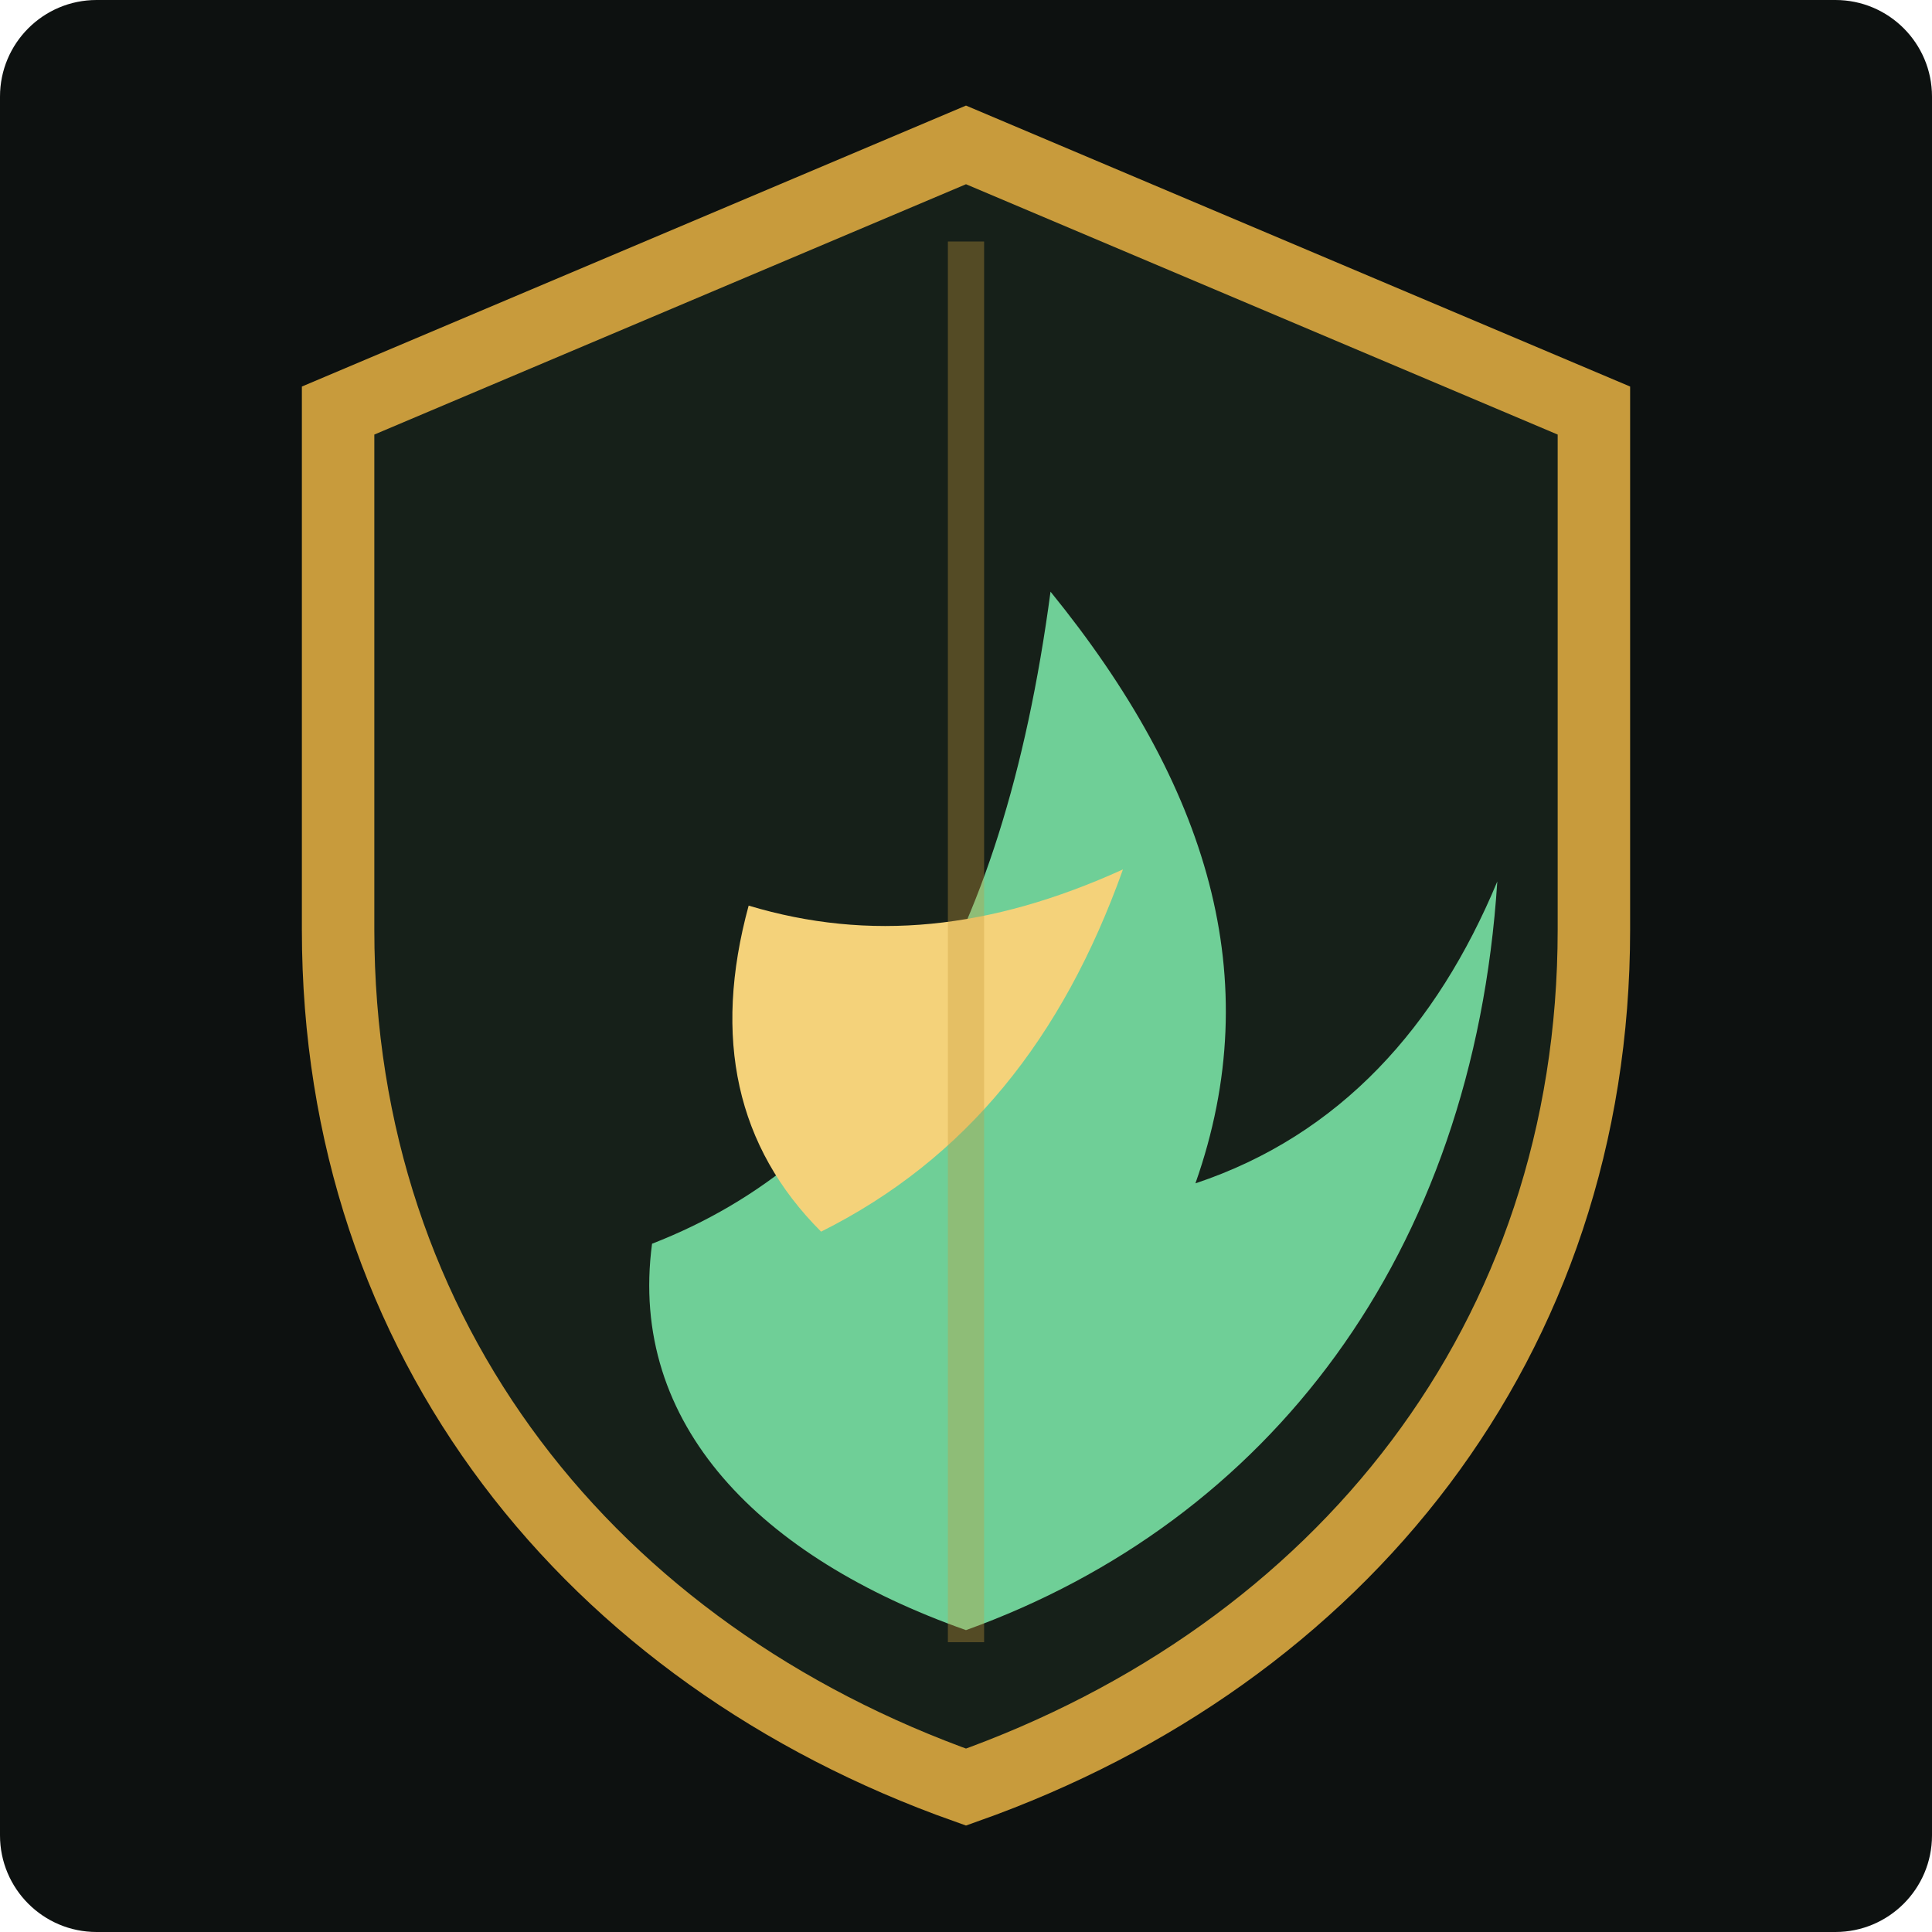
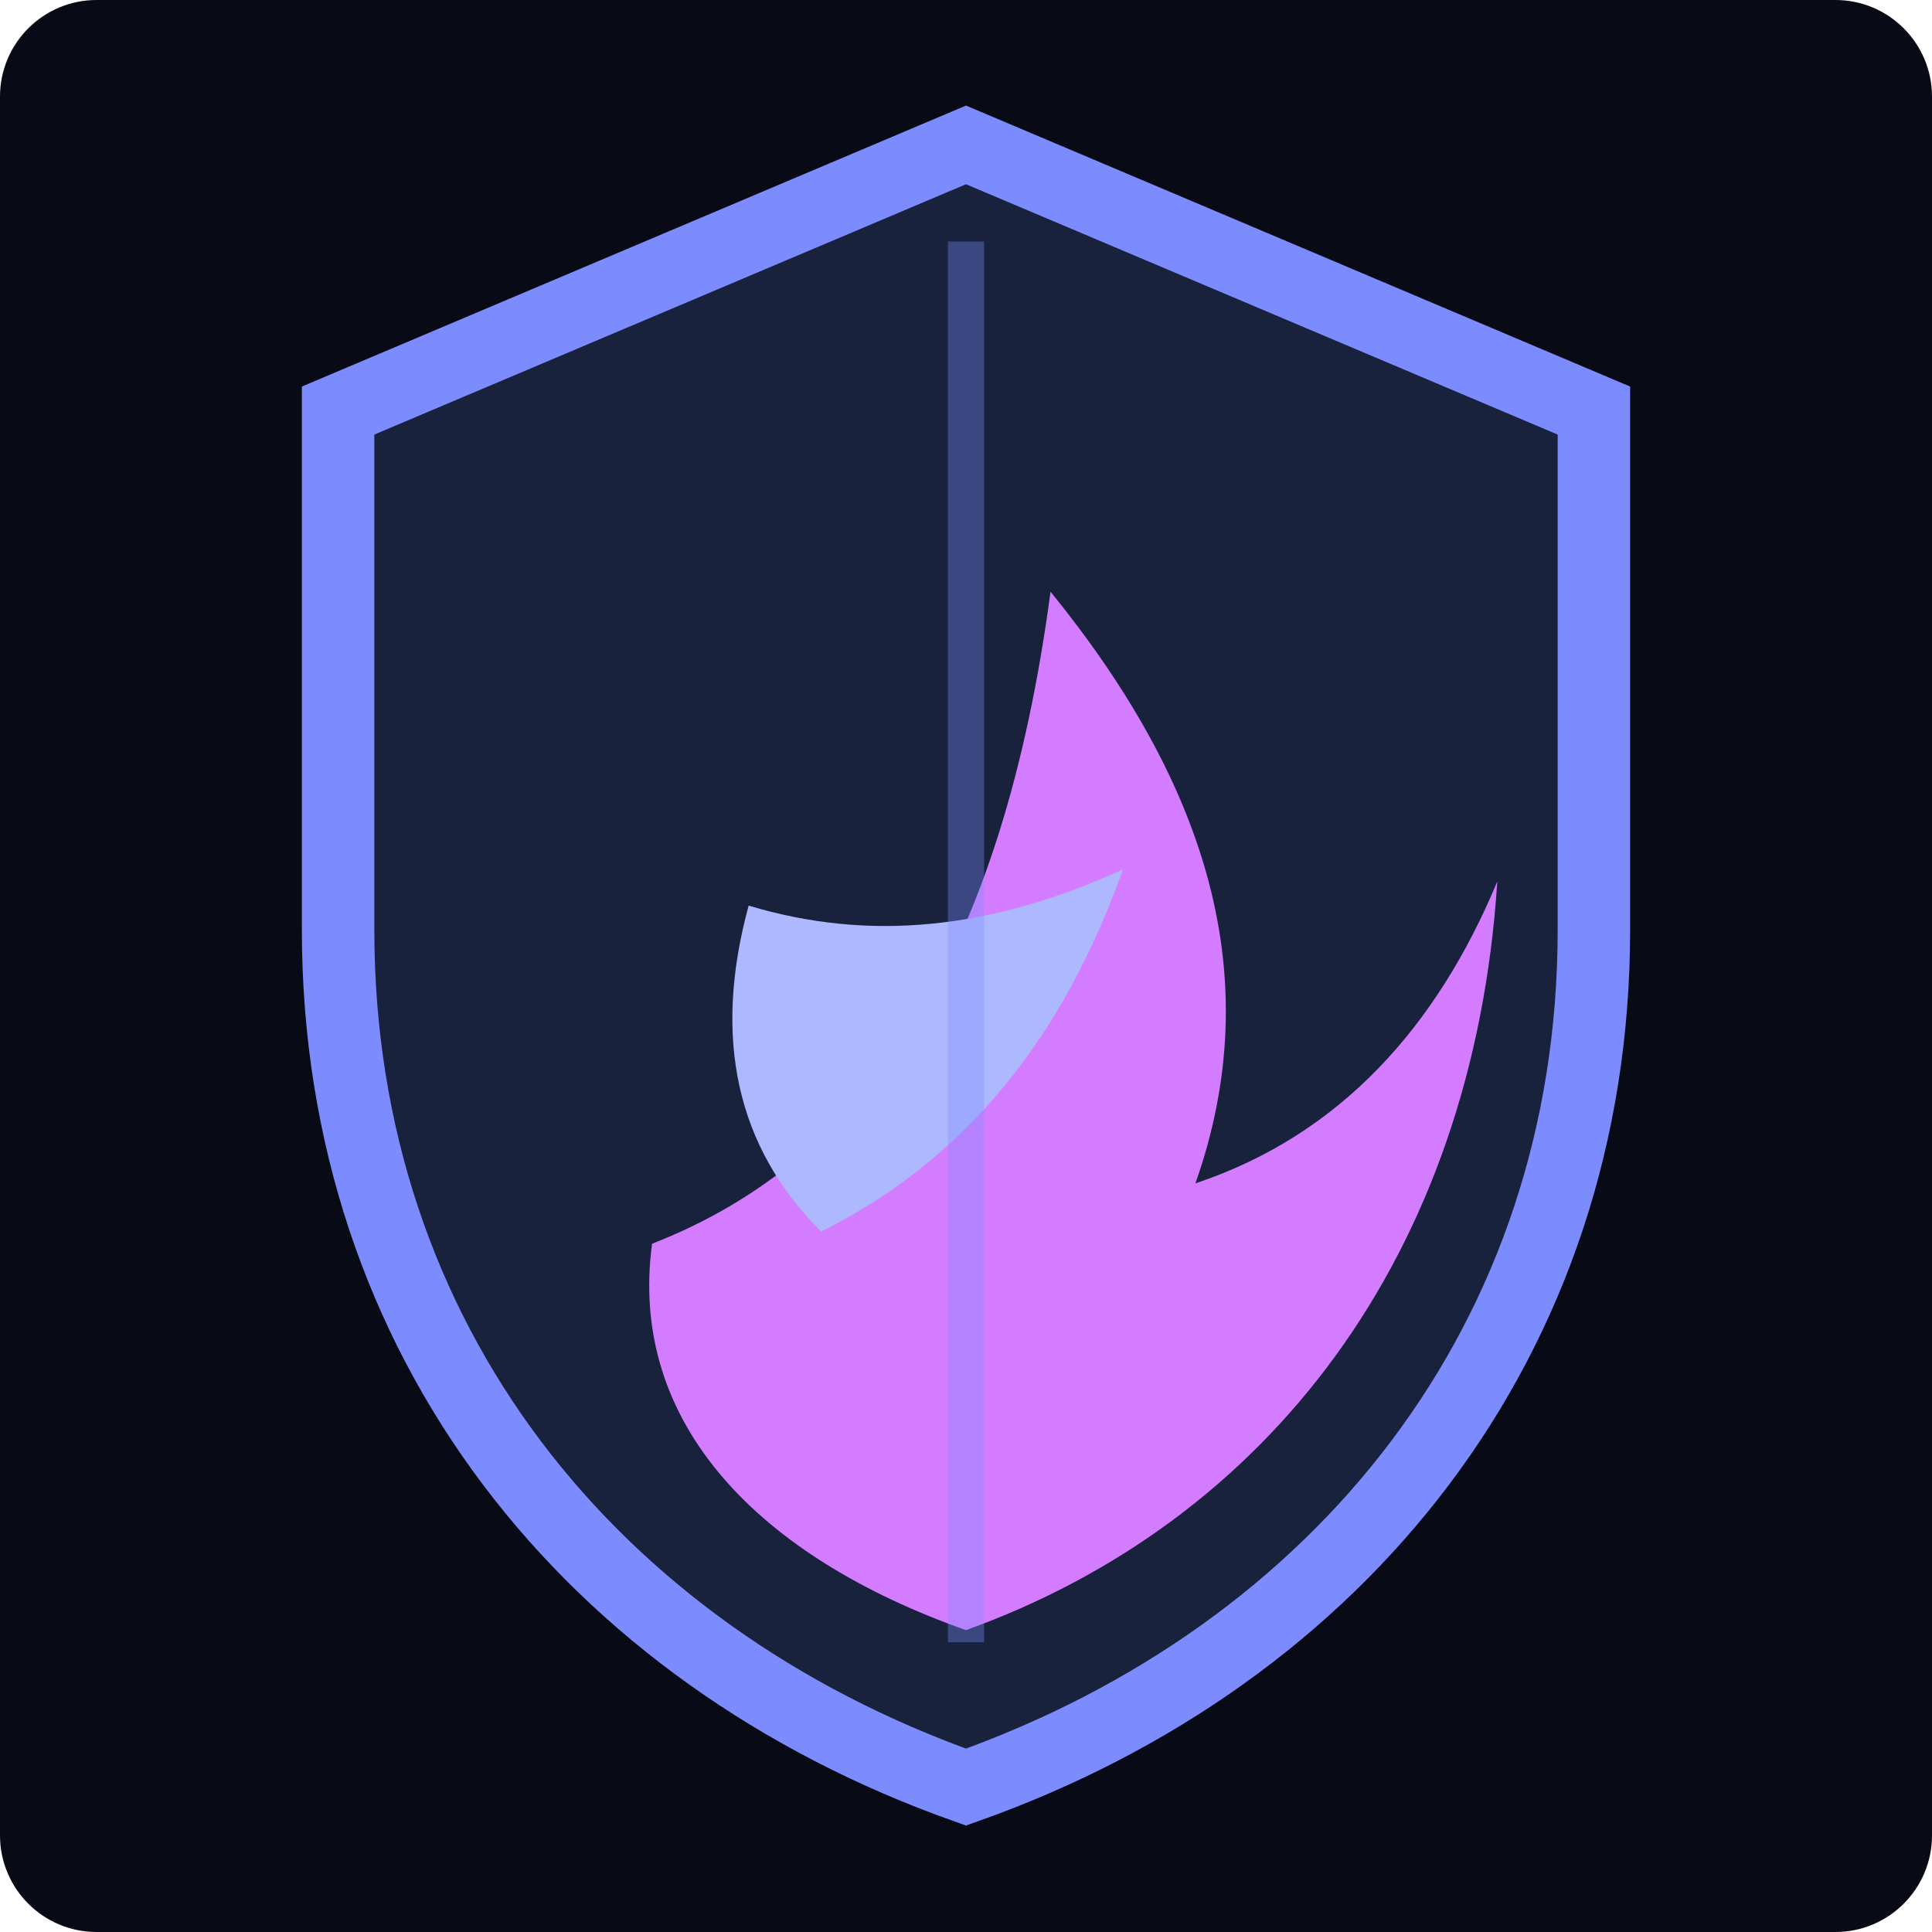
- <svg xmlns="http://www.w3.org/2000/svg" viewBox="0 0 160 160" role="img" aria-label="Vitality crest">
-   <rect width="160" height="160" rx="8" fill="#0d1110" />
-   <path d="M80 12 132 34v43c0 34-21 60-52 71-31-11-52-37-52-71V34L80 12Z" fill="#162019" stroke="#c89b3c" stroke-width="6" />
-   <path d="M54 103c18-7 29-24 33-54 13 16 18 32 12 49 12-4 20-13 25-25-2 31-19 53-44 62-17-6-28-17-26-32Z" fill="#6fcf97" />
-   <path d="M62 75c10 3 20 2 31-3-5 14-13 24-25 30-7-7-9-16-6-27Z" fill="#f4d27a" />
-   <path d="M80 20v116" stroke="#c89b3c" stroke-width="3" opacity=".35" />
+ <svg xmlns="http://www.w3.org/2000/svg" viewBox="0 0 160 160" role="img" aria-label="Might Forever crest">
+   <rect width="160" height="160" rx="8" fill="#080b16" />
+   <path d="M80 12 132 34v43c0 34-21 60-52 71-31-11-52-37-52-71V34L80 12Z" fill="#18223d" stroke="#7c8cff" stroke-width="6" />
+   <path d="M54 103c18-7 29-24 33-54 13 16 18 32 12 49 12-4 20-13 25-25-2 31-19 53-44 62-17-6-28-17-26-32Z" fill="#d47cff" />
+   <path d="M62 75c10 3 20 2 31-3-5 14-13 24-25 30-7-7-9-16-6-27Z" fill="#aeb8ff" />
+   <path d="M80 20v116" stroke="#7c8cff" stroke-width="3" opacity=".35" />
</svg>
